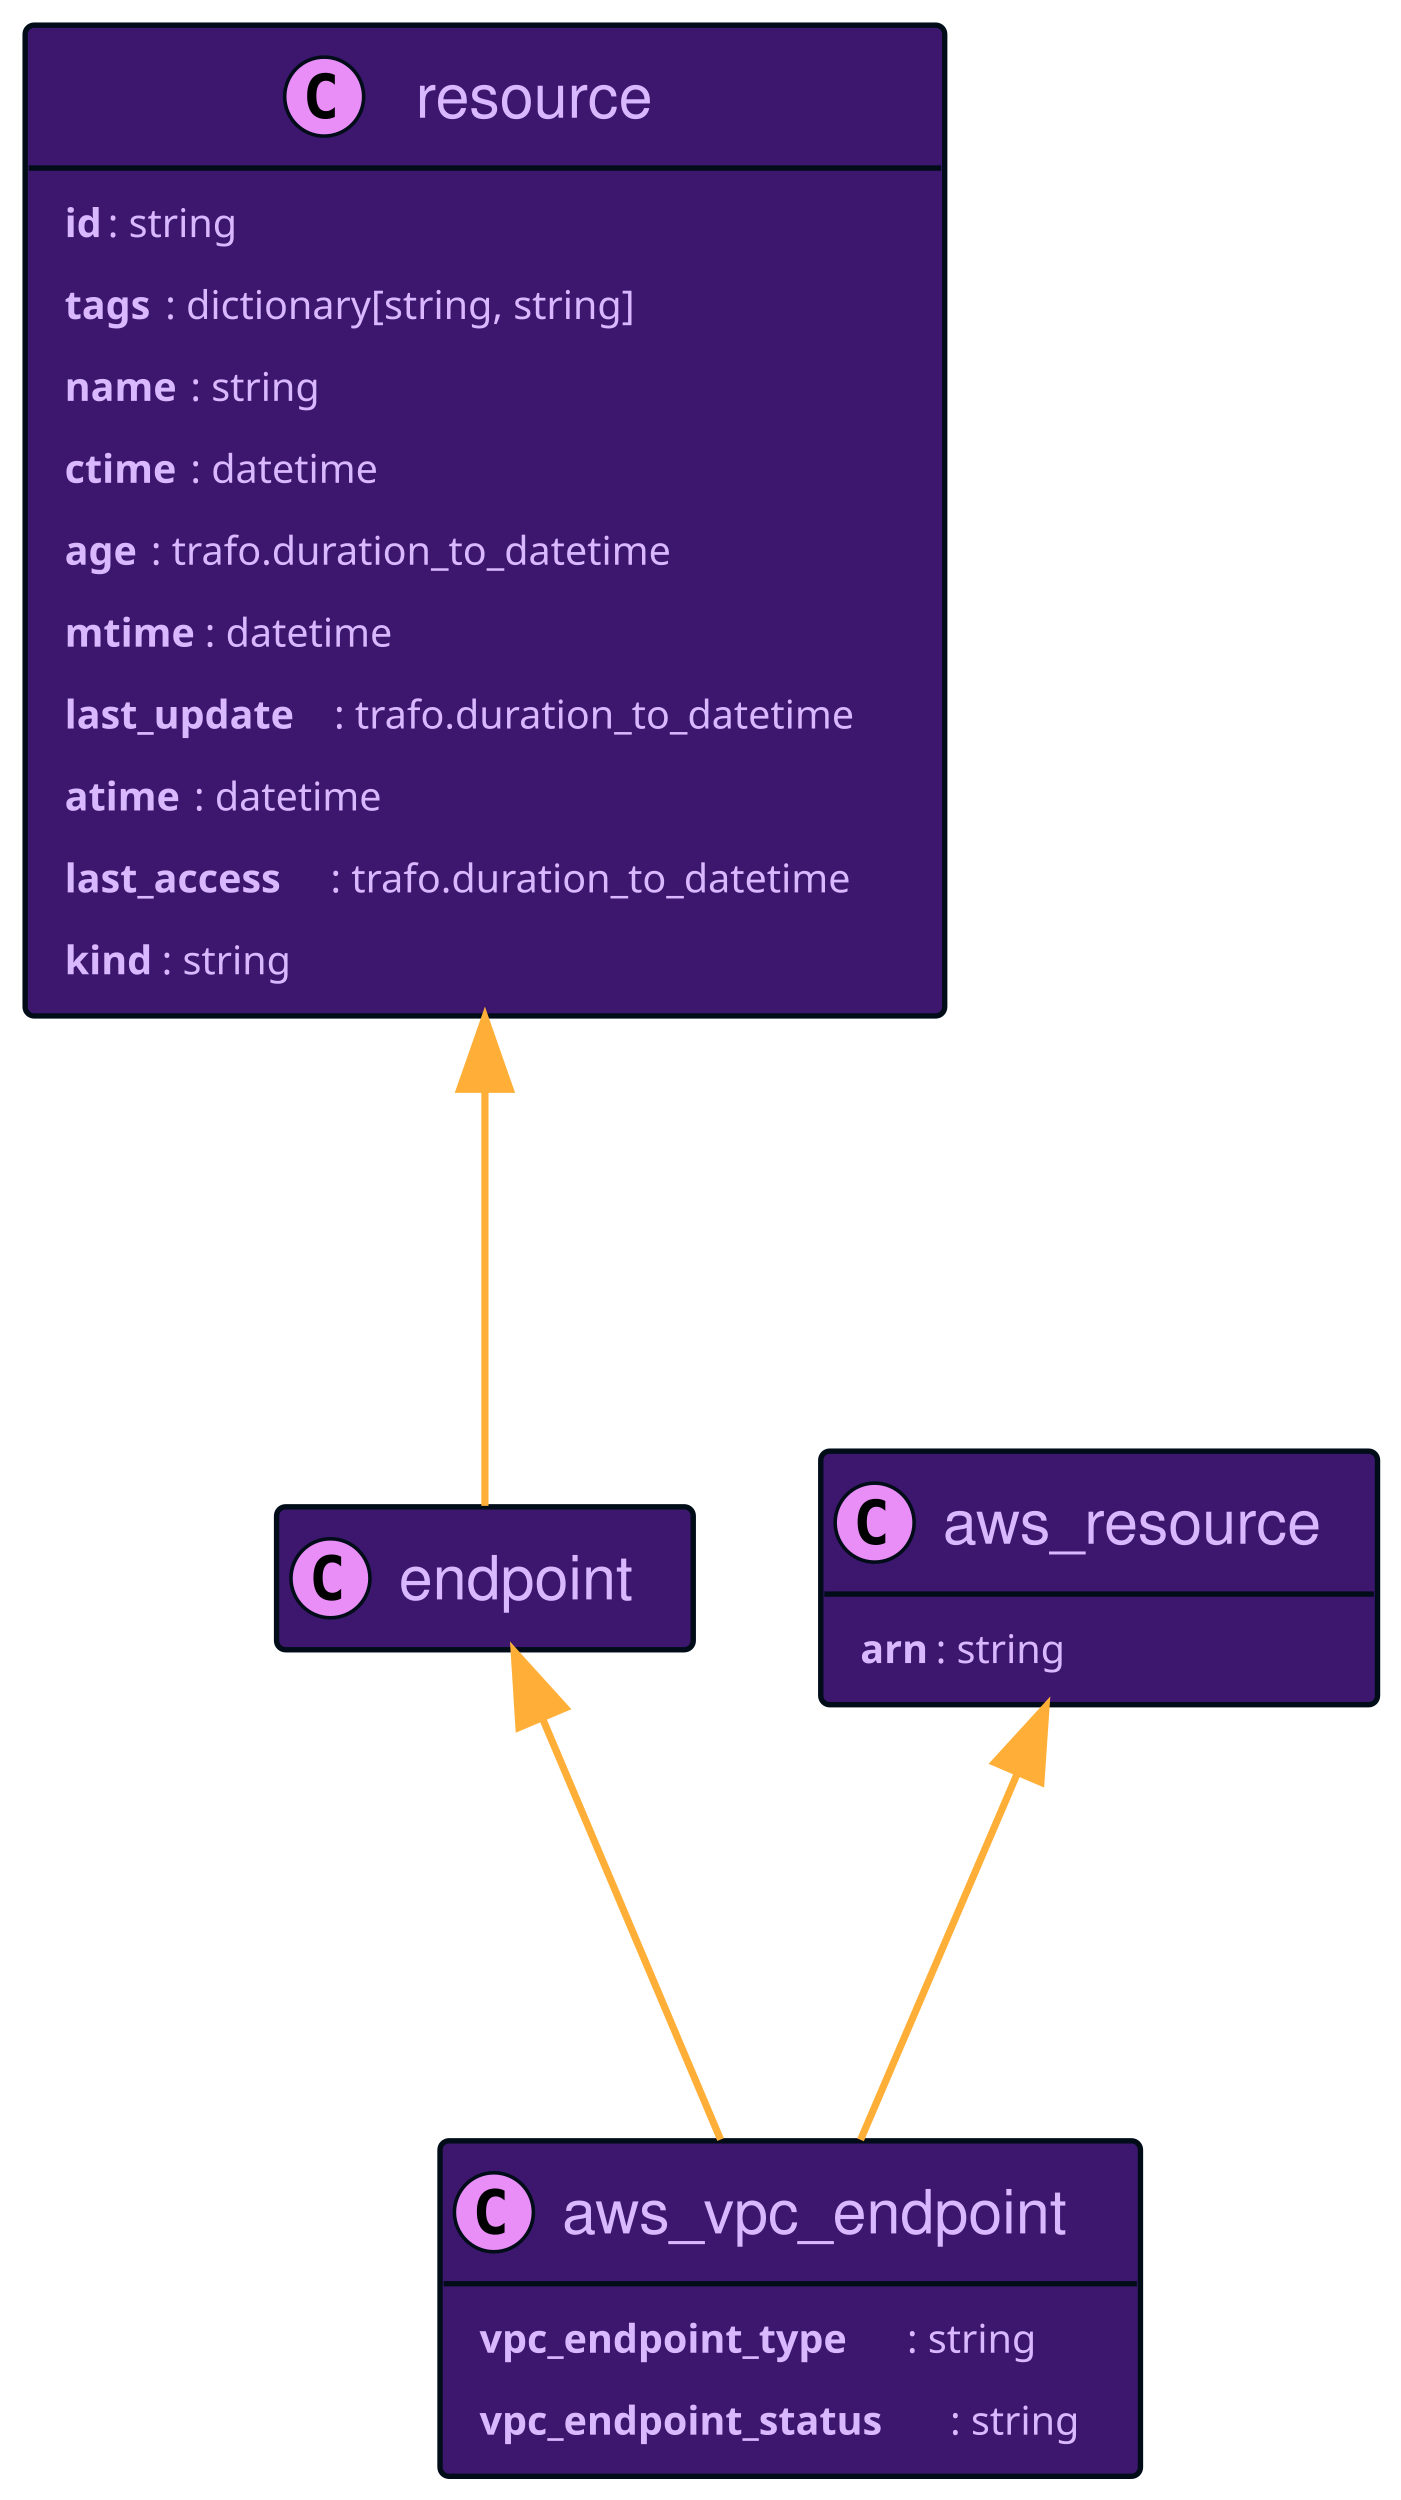
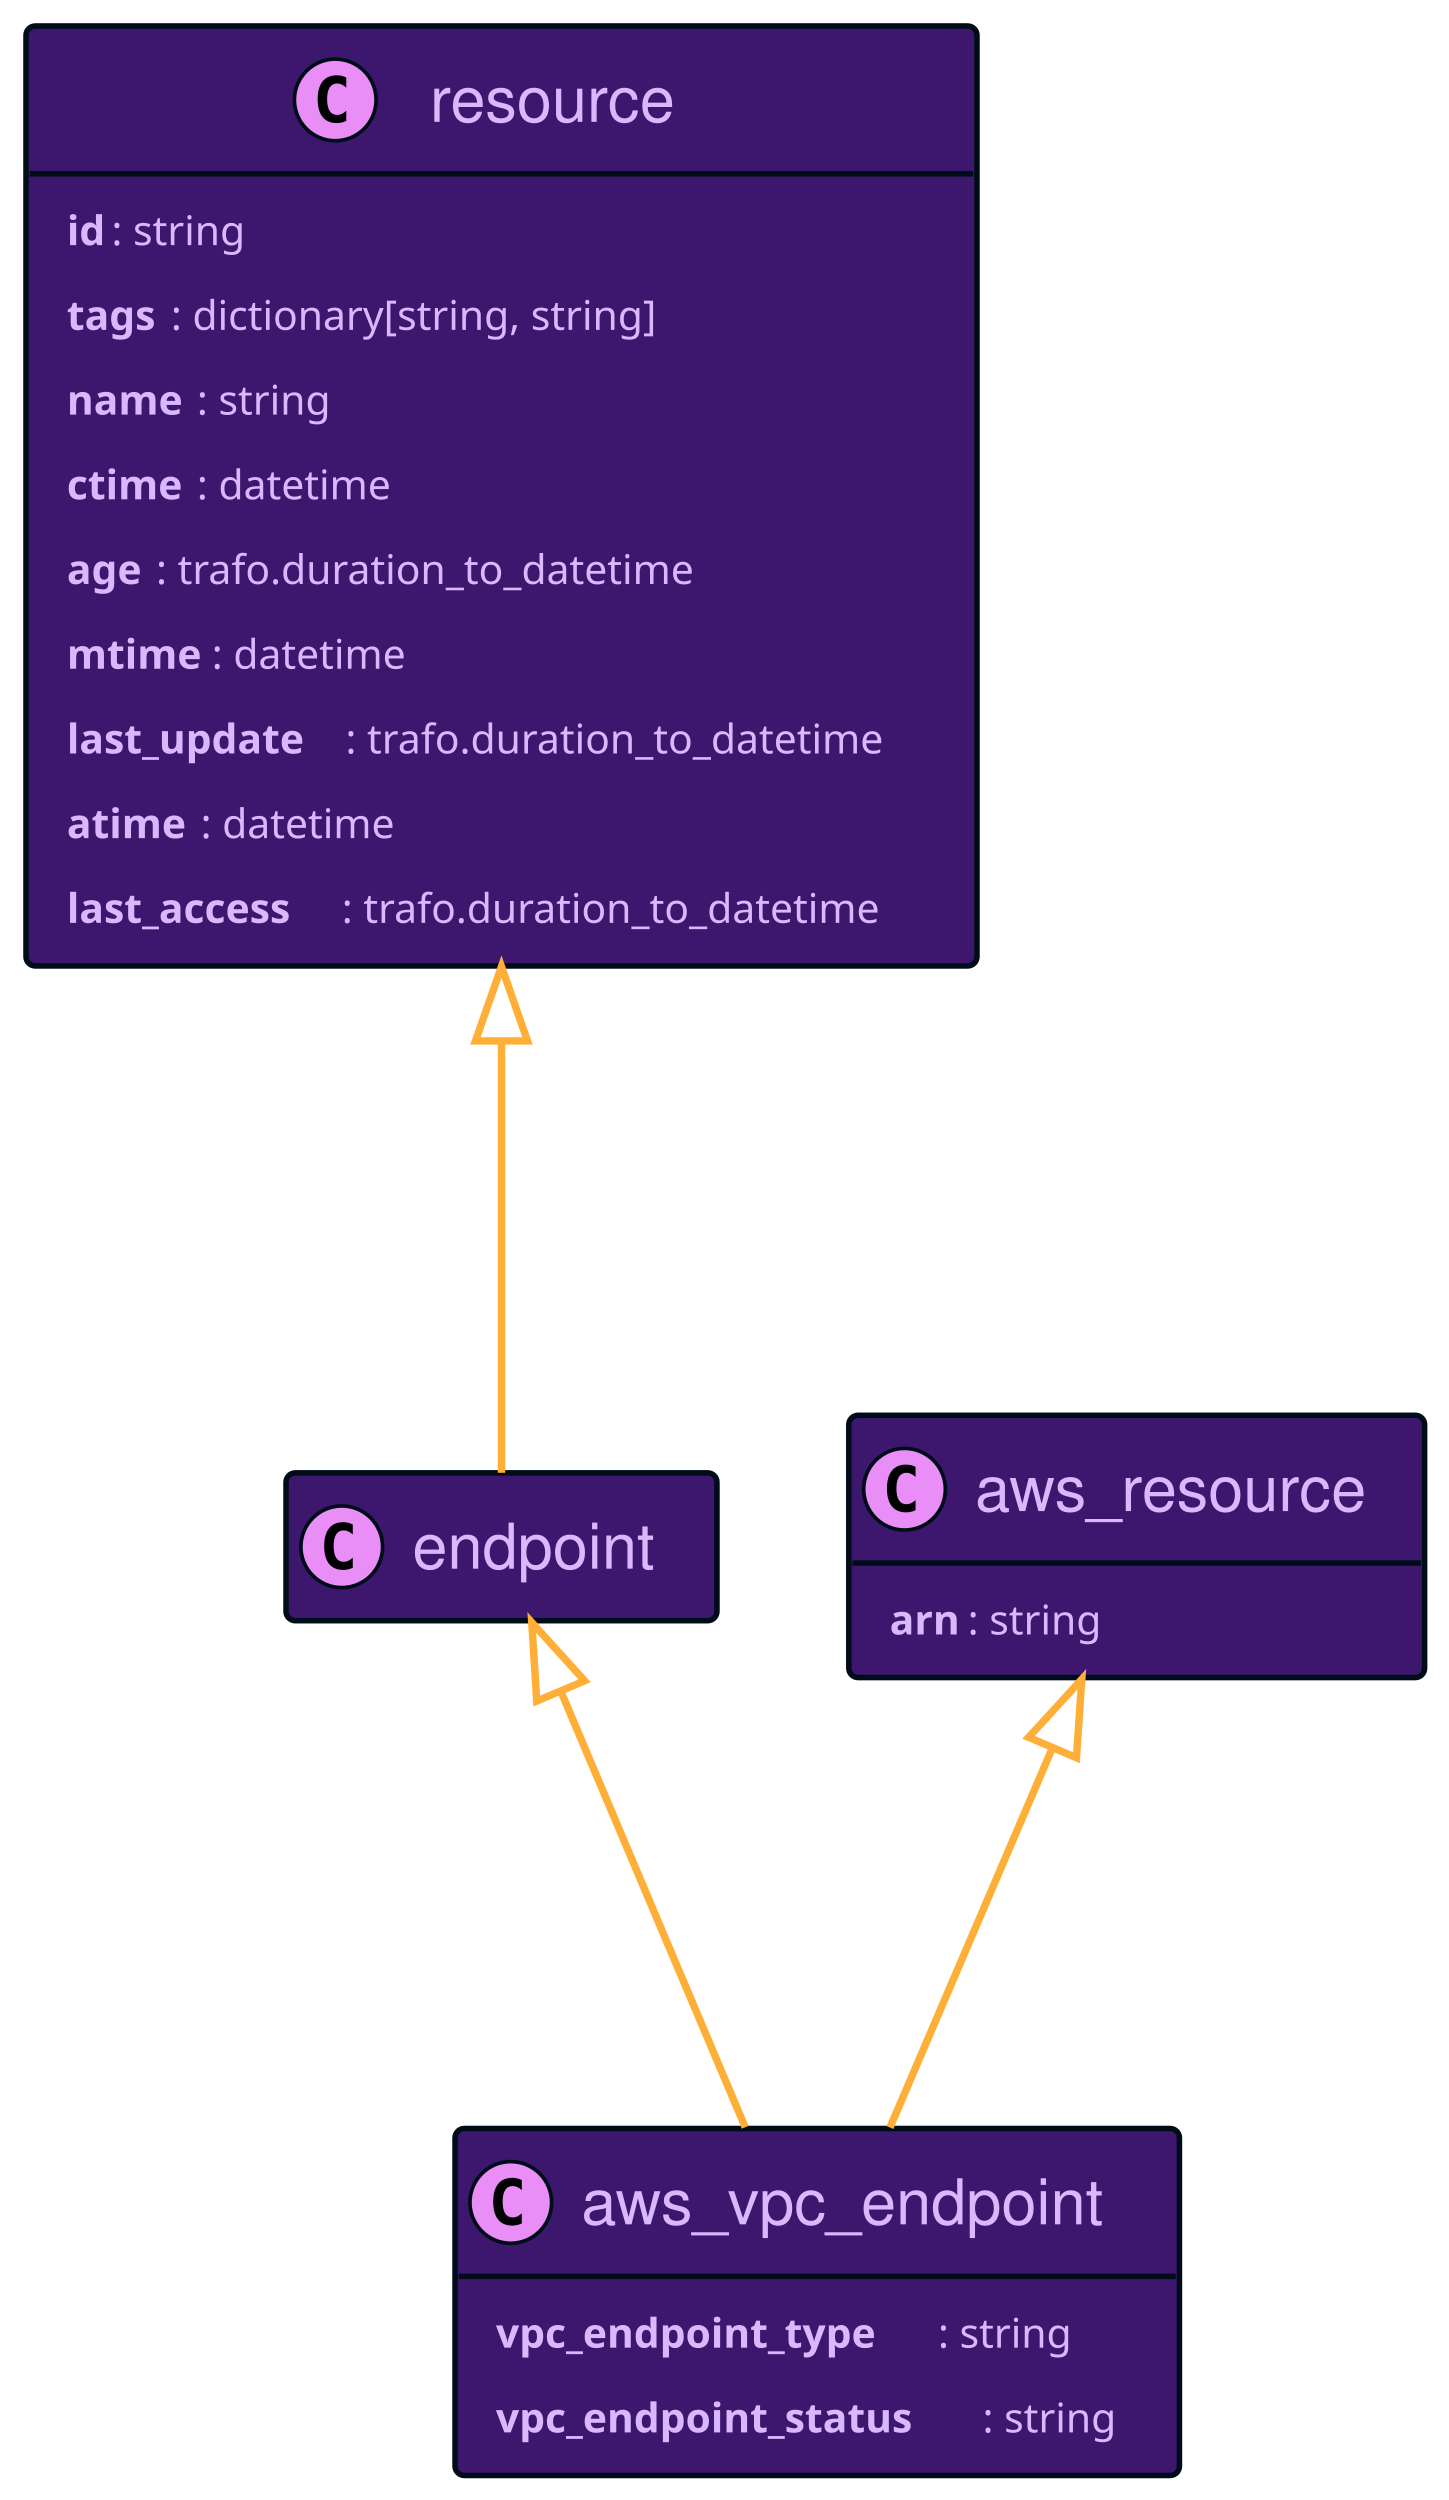
- <svg xmlns="http://www.w3.org/2000/svg" width="390" height="696" contentScriptType="application/ecmascript" contentStyleType="text/css" style="width:390px;height:696px;background:#00000000" preserveAspectRatio="none" version="1.1" viewBox="0 0 390 696" zoomAndPan="magnify">
+ <svg xmlns="http://www.w3.org/2000/svg" contentScriptType="application/ecmascript" contentStyleType="text/css" height="673px" preserveAspectRatio="none" style="width:390px;height:673px;background:#00000000;" version="1.1" viewBox="0 0 390 673" width="390px" zoomAndPan="magnify">
+   <defs />
  <g>
-     <rect id="resource" width="256" height="275.836" x="7" y="7" fill="#3d176e" codeLine="17" rx="2.5" ry="2.5" style="stroke:#000d19;stroke-width:1.5" />
-     <ellipse cx="90.25" cy="26.895" fill="#e98df7" rx="11" ry="11" style="stroke:#000d19;stroke-width:1" />
-     <path fill="#000" d="M93.219,32.535 Q92.641,32.832 92,32.973 Q91.359,33.129 90.656,33.129 Q88.156,33.129 86.828,31.488 Q85.516,29.832 85.516,26.707 Q85.516,23.582 86.828,21.926 Q88.156,20.27 90.656,20.27 Q91.359,20.27 92,20.426 Q92.656,20.582 93.219,20.879 L93.219,23.598 Q92.594,23.02 92,22.754 Q91.406,22.473 90.781,22.473 Q89.438,22.473 88.75,23.551 Q88.062,24.613 88.062,26.707 Q88.062,28.801 88.75,29.879 Q89.438,30.941 90.781,30.941 Q91.406,30.941 92,30.676 Q92.594,30.395 93.219,29.816 L93.219,32.535 Z" />
-     <text x="115.75" y="32.78" fill="#d9b8ff" font-family="Helvetica" font-size="17" lengthAdjust="spacing" textLength="71">resource</text>
-     <line style="stroke:#000d19;stroke-width:1.5" x1="8" x2="262" y1="46.789" y2="46.789" />
-     <text x="18" y="65.999" fill="#d9b8ff" font-family="sans-serif" font-size="11" font-weight="bold" lengthAdjust="spacing" textLength="12">id</text>
-     <text x="30" y="65.999" fill="#d9b8ff" font-family="sans-serif" font-size="11" lengthAdjust="spacing" textLength="41">: string</text>
-     <text x="18" y="88.804" fill="#d9b8ff" font-family="sans-serif" font-size="11" font-weight="bold" lengthAdjust="spacing" textLength="28">tags</text>
-     <text x="46" y="88.804" fill="#d9b8ff" font-family="sans-serif" font-size="11" lengthAdjust="spacing" textLength="145">: dictionary[string, string]</text>
-     <text x="18" y="111.609" fill="#d9b8ff" font-family="sans-serif" font-size="11" font-weight="bold" lengthAdjust="spacing" textLength="35">name</text>
-     <text x="53" y="111.609" fill="#d9b8ff" font-family="sans-serif" font-size="11" lengthAdjust="spacing" textLength="41">: string</text>
-     <text x="18" y="134.414" fill="#d9b8ff" font-family="sans-serif" font-size="11" font-weight="bold" lengthAdjust="spacing" textLength="35">ctime</text>
-     <text x="53" y="134.414" fill="#d9b8ff" font-family="sans-serif" font-size="11" lengthAdjust="spacing" textLength="58">: datetime</text>
-     <text x="18" y="157.218" fill="#d9b8ff" font-family="sans-serif" font-size="11" font-weight="bold" lengthAdjust="spacing" textLength="24">age</text>
-     <text x="42" y="157.218" fill="#d9b8ff" font-family="sans-serif" font-size="11" lengthAdjust="spacing" textLength="159">: trafo.duration_to_datetime</text>
-     <text x="18" y="180.023" fill="#d9b8ff" font-family="sans-serif" font-size="11" font-weight="bold" lengthAdjust="spacing" textLength="39">mtime</text>
-     <text x="57" y="180.023" fill="#d9b8ff" font-family="sans-serif" font-size="11" lengthAdjust="spacing" textLength="58">: datetime</text>
-     <text x="18" y="202.828" fill="#d9b8ff" font-family="sans-serif" font-size="11" font-weight="bold" lengthAdjust="spacing" textLength="75">last_update</text>
-     <text x="93" y="202.828" fill="#d9b8ff" font-family="sans-serif" font-size="11" lengthAdjust="spacing" textLength="159">: trafo.duration_to_datetime</text>
-     <text x="18" y="225.632" fill="#d9b8ff" font-family="sans-serif" font-size="11" font-weight="bold" lengthAdjust="spacing" textLength="36">atime</text>
-     <text x="54" y="225.632" fill="#d9b8ff" font-family="sans-serif" font-size="11" lengthAdjust="spacing" textLength="58">: datetime</text>
-     <text x="18" y="248.437" fill="#d9b8ff" font-family="sans-serif" font-size="11" font-weight="bold" lengthAdjust="spacing" textLength="74">last_access</text>
-     <text x="92" y="248.437" fill="#d9b8ff" font-family="sans-serif" font-size="11" lengthAdjust="spacing" textLength="159">: trafo.duration_to_datetime</text>
-     <text x="18" y="271.242" fill="#d9b8ff" font-family="sans-serif" font-size="11" font-weight="bold" lengthAdjust="spacing" textLength="27">kind</text>
-     <text x="45" y="271.242" fill="#d9b8ff" font-family="sans-serif" font-size="11" lengthAdjust="spacing" textLength="41">: string</text>
-     <rect id="aws_resource" width="155" height="70.594" x="228.5" y="404" fill="#3d176e" codeLine="29" rx="2.5" ry="2.5" style="stroke:#000d19;stroke-width:1.5" />
-     <ellipse cx="243.5" cy="423.894" fill="#e98df7" rx="11" ry="11" style="stroke:#000d19;stroke-width:1" />
-     <path fill="#000" d="M246.469,429.535 Q245.891,429.832 245.25,429.973 Q244.609,430.129 243.906,430.129 Q241.406,430.129 240.078,428.488 Q238.766,426.832 238.766,423.707 Q238.766,420.582 240.078,418.926 Q241.406,417.269 243.906,417.269 Q244.609,417.269 245.25,417.426 Q245.906,417.582 246.469,417.879 L246.469,420.598 Q245.844,420.019 245.25,419.754 Q244.656,419.473 244.031,419.473 Q242.688,419.473 242,420.551 Q241.312,421.613 241.312,423.707 Q241.312,425.801 242,426.879 Q242.688,427.941 244.031,427.941 Q244.656,427.941 245.25,427.676 Q245.844,427.394 246.469,426.816 L246.469,429.535 Z" />
-     <text x="262.5" y="429.78" fill="#d9b8ff" font-family="Helvetica" font-size="17" lengthAdjust="spacing" textLength="113">aws_resource</text>
-     <line style="stroke:#000d19;stroke-width:1.5" x1="229.5" x2="382.5" y1="443.789" y2="443.789" />
-     <text x="239.5" y="463" fill="#d9b8ff" font-family="sans-serif" font-size="11" font-weight="bold" lengthAdjust="spacing" textLength="21">arn</text>
-     <text x="260.5" y="463" fill="#d9b8ff" font-family="sans-serif" font-size="11" lengthAdjust="spacing" textLength="41">: string</text>
-     <rect id="aws_vpc_endpoint" width="195" height="93.398" x="122.5" y="596" fill="#3d176e" codeLine="32" rx="2.5" ry="2.5" style="stroke:#000d19;stroke-width:1.5" />
-     <ellipse cx="137.5" cy="615.894" fill="#e98df7" rx="11" ry="11" style="stroke:#000d19;stroke-width:1" />
-     <path fill="#000" d="M140.469,621.535 Q139.891,621.832 139.25,621.973 Q138.609,622.129 137.906,622.129 Q135.406,622.129 134.078,620.488 Q132.766,618.832 132.766,615.707 Q132.766,612.582 134.078,610.926 Q135.406,609.269 137.906,609.269 Q138.609,609.269 139.25,609.426 Q139.906,609.582 140.469,609.879 L140.469,612.598 Q139.844,612.019 139.25,611.754 Q138.656,611.473 138.031,611.473 Q136.688,611.473 136,612.551 Q135.312,613.613 135.312,615.707 Q135.312,617.801 136,618.879 Q136.688,619.941 138.031,619.941 Q138.656,619.941 139.25,619.676 Q139.844,619.394 140.469,618.816 L140.469,621.535 Z" />
-     <text x="156.5" y="621.78" fill="#d9b8ff" font-family="Helvetica" font-size="17" lengthAdjust="spacing" textLength="153">aws_vpc_endpoint</text>
-     <line style="stroke:#000d19;stroke-width:1.5" x1="123.5" x2="316.5" y1="635.789" y2="635.789" />
-     <text x="133.5" y="655" fill="#d9b8ff" font-family="sans-serif" font-size="11" font-weight="bold" lengthAdjust="spacing" textLength="119">vpc_endpoint_type</text>
-     <text x="252.5" y="655" fill="#d9b8ff" font-family="sans-serif" font-size="11" lengthAdjust="spacing" textLength="41">: string</text>
-     <text x="133.5" y="677.804" fill="#d9b8ff" font-family="sans-serif" font-size="11" font-weight="bold" lengthAdjust="spacing" textLength="131">vpc_endpoint_status</text>
-     <text x="264.5" y="677.804" fill="#d9b8ff" font-family="sans-serif" font-size="11" lengthAdjust="spacing" textLength="41">: string</text>
-     <rect id="endpoint" width="116" height="39.789" x="77" y="419.5" fill="#3d176e" codeLine="36" rx="2.5" ry="2.5" style="stroke:#000d19;stroke-width:1.5" />
-     <ellipse cx="92" cy="439.394" fill="#e98df7" rx="11" ry="11" style="stroke:#000d19;stroke-width:1" />
-     <path fill="#000" d="M94.969,445.035 Q94.391,445.332 93.75,445.473 Q93.109,445.629 92.406,445.629 Q89.906,445.629 88.578,443.988 Q87.266,442.332 87.266,439.207 Q87.266,436.082 88.578,434.426 Q89.906,432.769 92.406,432.769 Q93.109,432.769 93.75,432.926 Q94.406,433.082 94.969,433.379 L94.969,436.098 Q94.344,435.519 93.75,435.254 Q93.156,434.973 92.531,434.973 Q91.188,434.973 90.5,436.051 Q89.812,437.113 89.812,439.207 Q89.812,441.301 90.5,442.379 Q91.188,443.441 92.531,443.441 Q93.156,443.441 93.75,443.176 Q94.344,442.894 94.969,442.316 L94.969,445.035 Z" />
-     <text x="111" y="445.28" fill="#d9b8ff" font-family="Helvetica" font-size="17" lengthAdjust="spacing" textLength="74">endpoint</text>
-     <path id="aws_resource-backto-aws_vpc_endpoint" fill="none" d="M283.27,493.62 C269.68,525.39 252.58,565.36 239.58,595.73" codeLine="39" style="stroke:#ffaf37;stroke-width:2" />
-     <polygon fill="#ffaf37" points="276.91 490.69 291.22 475.05 289.78 496.19 276.91 490.69" style="stroke:#ffaf37;stroke-width:2" />
-     <path id="endpoint-backto-aws_vpc_endpoint" fill="none" d="M150.97,478.27 C165.05,511.55 185.59,560.14 200.61,595.65" codeLine="40" style="stroke:#ffaf37;stroke-width:2" />
-     <polygon fill="#ffaf37" points="144.49 480.92 143.15 459.77 157.39 475.47 144.49 480.92" style="stroke:#ffaf37;stroke-width:2" />
-     <path id="resource-backto-endpoint" fill="none" d="M135,303.51 C135,349.86 135,394.69 135,419.24" codeLine="41" style="stroke:#ffaf37;stroke-width:2" />
-     <polygon fill="#ffaf37" points="128 303.26 135 283.26 142 303.26 128 303.26" style="stroke:#ffaf37;stroke-width:2" />
+     <rect codeLine="17" fill="#3D176E" height="253.031" id="resource" rx="2.5" ry="2.5" style="stroke:#000D19;stroke-width:1.5;" width="256" x="7" y="7" />
+     <ellipse cx="90.25" cy="26.895" fill="#E98DF7" rx="11" ry="11" style="stroke:#000D19;stroke-width:1.0;" />
+     <path d="M93.219,32.535 Q92.641,32.832 92,32.973 Q91.359,33.129 90.656,33.129 Q88.156,33.129 86.828,31.488 Q85.516,29.832 85.516,26.707 Q85.516,23.582 86.828,21.926 Q88.156,20.27 90.656,20.27 Q91.359,20.27 92,20.426 Q92.656,20.582 93.219,20.879 L93.219,23.598 Q92.594,23.02 92,22.754 Q91.406,22.473 90.781,22.473 Q89.438,22.473 88.75,23.551 Q88.062,24.613 88.062,26.707 Q88.062,28.801 88.75,29.879 Q89.438,30.941 90.781,30.941 Q91.406,30.941 92,30.676 Q92.594,30.395 93.219,29.816 L93.219,32.535 Z " fill="#000000" />
+     <text fill="#D9B8FF" font-family="Helvetica" font-size="17" lengthAdjust="spacing" textLength="71" x="115.75" y="32.78">resource</text>
+     <line style="stroke:#000D19;stroke-width:1.5;" x1="8" x2="262" y1="46.789" y2="46.789" />
+     <text fill="#D9B8FF" font-family="sans-serif" font-size="11" font-weight="bold" lengthAdjust="spacing" textLength="12" x="18" y="65.999">id</text>
+     <text fill="#D9B8FF" font-family="sans-serif" font-size="11" lengthAdjust="spacing" textLength="41" x="30" y="65.999">: string</text>
+     <text fill="#D9B8FF" font-family="sans-serif" font-size="11" font-weight="bold" lengthAdjust="spacing" textLength="28" x="18" y="88.804">tags</text>
+     <text fill="#D9B8FF" font-family="sans-serif" font-size="11" lengthAdjust="spacing" textLength="145" x="46" y="88.804">: dictionary[string, string]</text>
+     <text fill="#D9B8FF" font-family="sans-serif" font-size="11" font-weight="bold" lengthAdjust="spacing" textLength="35" x="18" y="111.609">name</text>
+     <text fill="#D9B8FF" font-family="sans-serif" font-size="11" lengthAdjust="spacing" textLength="41" x="53" y="111.609">: string</text>
+     <text fill="#D9B8FF" font-family="sans-serif" font-size="11" font-weight="bold" lengthAdjust="spacing" textLength="35" x="18" y="134.414">ctime</text>
+     <text fill="#D9B8FF" font-family="sans-serif" font-size="11" lengthAdjust="spacing" textLength="58" x="53" y="134.414">: datetime</text>
+     <text fill="#D9B8FF" font-family="sans-serif" font-size="11" font-weight="bold" lengthAdjust="spacing" textLength="24" x="18" y="157.218">age</text>
+     <text fill="#D9B8FF" font-family="sans-serif" font-size="11" lengthAdjust="spacing" textLength="159" x="42" y="157.218">: trafo.duration_to_datetime</text>
+     <text fill="#D9B8FF" font-family="sans-serif" font-size="11" font-weight="bold" lengthAdjust="spacing" textLength="39" x="18" y="180.023">mtime</text>
+     <text fill="#D9B8FF" font-family="sans-serif" font-size="11" lengthAdjust="spacing" textLength="58" x="57" y="180.023">: datetime</text>
+     <text fill="#D9B8FF" font-family="sans-serif" font-size="11" font-weight="bold" lengthAdjust="spacing" textLength="75" x="18" y="202.828">last_update</text>
+     <text fill="#D9B8FF" font-family="sans-serif" font-size="11" lengthAdjust="spacing" textLength="159" x="93" y="202.828">: trafo.duration_to_datetime</text>
+     <text fill="#D9B8FF" font-family="sans-serif" font-size="11" font-weight="bold" lengthAdjust="spacing" textLength="36" x="18" y="225.632">atime</text>
+     <text fill="#D9B8FF" font-family="sans-serif" font-size="11" lengthAdjust="spacing" textLength="58" x="54" y="225.632">: datetime</text>
+     <text fill="#D9B8FF" font-family="sans-serif" font-size="11" font-weight="bold" lengthAdjust="spacing" textLength="74" x="18" y="248.437">last_access</text>
+     <text fill="#D9B8FF" font-family="sans-serif" font-size="11" lengthAdjust="spacing" textLength="159" x="92" y="248.437">: trafo.duration_to_datetime</text>
+     <rect codeLine="28" fill="#3D176E" height="70.594" id="aws_resource" rx="2.5" ry="2.5" style="stroke:#000D19;stroke-width:1.5;" width="155" x="228.5" y="381" />
+     <ellipse cx="243.5" cy="400.894" fill="#E98DF7" rx="11" ry="11" style="stroke:#000D19;stroke-width:1.0;" />
+     <path d="M246.469,406.535 Q245.891,406.832 245.25,406.973 Q244.609,407.129 243.906,407.129 Q241.406,407.129 240.078,405.488 Q238.766,403.832 238.766,400.707 Q238.766,397.582 240.078,395.926 Q241.406,394.269 243.906,394.269 Q244.609,394.269 245.25,394.426 Q245.906,394.582 246.469,394.879 L246.469,397.598 Q245.844,397.019 245.25,396.754 Q244.656,396.473 244.031,396.473 Q242.688,396.473 242,397.551 Q241.312,398.613 241.312,400.707 Q241.312,402.801 242,403.879 Q242.688,404.941 244.031,404.941 Q244.656,404.941 245.25,404.676 Q245.844,404.394 246.469,403.816 L246.469,406.535 Z " fill="#000000" />
+     <text fill="#D9B8FF" font-family="Helvetica" font-size="17" lengthAdjust="spacing" textLength="113" x="262.5" y="406.78">aws_resource</text>
+     <line style="stroke:#000D19;stroke-width:1.5;" x1="229.5" x2="382.5" y1="420.789" y2="420.789" />
+     <text fill="#D9B8FF" font-family="sans-serif" font-size="11" font-weight="bold" lengthAdjust="spacing" textLength="21" x="239.5" y="440">arn</text>
+     <text fill="#D9B8FF" font-family="sans-serif" font-size="11" lengthAdjust="spacing" textLength="41" x="260.5" y="440">: string</text>
+     <rect codeLine="31" fill="#3D176E" height="93.398" id="aws_vpc_endpoint" rx="2.5" ry="2.5" style="stroke:#000D19;stroke-width:1.5;" width="195" x="122.5" y="573" />
+     <ellipse cx="137.5" cy="592.894" fill="#E98DF7" rx="11" ry="11" style="stroke:#000D19;stroke-width:1.0;" />
+     <path d="M140.469,598.535 Q139.891,598.832 139.25,598.973 Q138.609,599.129 137.906,599.129 Q135.406,599.129 134.078,597.488 Q132.766,595.832 132.766,592.707 Q132.766,589.582 134.078,587.926 Q135.406,586.269 137.906,586.269 Q138.609,586.269 139.25,586.426 Q139.906,586.582 140.469,586.879 L140.469,589.598 Q139.844,589.019 139.25,588.754 Q138.656,588.473 138.031,588.473 Q136.688,588.473 136,589.551 Q135.312,590.613 135.312,592.707 Q135.312,594.801 136,595.879 Q136.688,596.941 138.031,596.941 Q138.656,596.941 139.25,596.676 Q139.844,596.394 140.469,595.816 L140.469,598.535 Z " fill="#000000" />
+     <text fill="#D9B8FF" font-family="Helvetica" font-size="17" lengthAdjust="spacing" textLength="153" x="156.5" y="598.78">aws_vpc_endpoint</text>
+     <line style="stroke:#000D19;stroke-width:1.5;" x1="123.5" x2="316.5" y1="612.789" y2="612.789" />
+     <text fill="#D9B8FF" font-family="sans-serif" font-size="11" font-weight="bold" lengthAdjust="spacing" textLength="119" x="133.5" y="632">vpc_endpoint_type</text>
+     <text fill="#D9B8FF" font-family="sans-serif" font-size="11" lengthAdjust="spacing" textLength="41" x="252.5" y="632">: string</text>
+     <text fill="#D9B8FF" font-family="sans-serif" font-size="11" font-weight="bold" lengthAdjust="spacing" textLength="131" x="133.5" y="654.804">vpc_endpoint_status</text>
+     <text fill="#D9B8FF" font-family="sans-serif" font-size="11" lengthAdjust="spacing" textLength="41" x="264.5" y="654.804">: string</text>
+     <rect codeLine="35" fill="#3D176E" height="39.789" id="endpoint" rx="2.5" ry="2.5" style="stroke:#000D19;stroke-width:1.5;" width="116" x="77" y="396.5" />
+     <ellipse cx="92" cy="416.394" fill="#E98DF7" rx="11" ry="11" style="stroke:#000D19;stroke-width:1.0;" />
+     <path d="M94.969,422.035 Q94.391,422.332 93.75,422.473 Q93.109,422.629 92.406,422.629 Q89.906,422.629 88.578,420.988 Q87.266,419.332 87.266,416.207 Q87.266,413.082 88.578,411.426 Q89.906,409.769 92.406,409.769 Q93.109,409.769 93.75,409.926 Q94.406,410.082 94.969,410.379 L94.969,413.098 Q94.344,412.519 93.75,412.254 Q93.156,411.973 92.531,411.973 Q91.188,411.973 90.5,413.051 Q89.812,414.113 89.812,416.207 Q89.812,418.301 90.5,419.379 Q91.188,420.441 92.531,420.441 Q93.156,420.441 93.75,420.176 Q94.344,419.894 94.969,419.316 L94.969,422.035 Z " fill="#000000" />
+     <text fill="#D9B8FF" font-family="Helvetica" font-size="17" lengthAdjust="spacing" textLength="74" x="111" y="422.28">endpoint</text>
+     <path codeLine="38" d="M283.27,470.62 C269.68,502.39 252.58,542.36 239.58,572.73 " fill="none" id="aws_resource-backto-aws_vpc_endpoint" style="stroke:#FFAF37;stroke-width:2.0;" />
+     <polygon fill="none" points="276.91,467.69,291.22,452.05,289.78,473.19,276.91,467.69" style="stroke:#FFAF37;stroke-width:2.0;" />
+     <path codeLine="39" d="M150.97,455.27 C165.05,488.55 185.59,537.14 200.61,572.65 " fill="none" id="endpoint-backto-aws_vpc_endpoint" style="stroke:#FFAF37;stroke-width:2.0;" />
+     <polygon fill="none" points="144.49,457.92,143.15,436.77,157.39,452.47,144.49,457.92" style="stroke:#FFAF37;stroke-width:2.0;" />
+     <path codeLine="40" d="M135,280.32 C135,326.44 135,371.8 135,396.48 " fill="none" id="resource-backto-endpoint" style="stroke:#FFAF37;stroke-width:2.0;" />
+     <polygon fill="none" points="128,280.21,135,260.21,142,280.21,128,280.21" style="stroke:#FFAF37;stroke-width:2.0;" />
  </g>
</svg>
